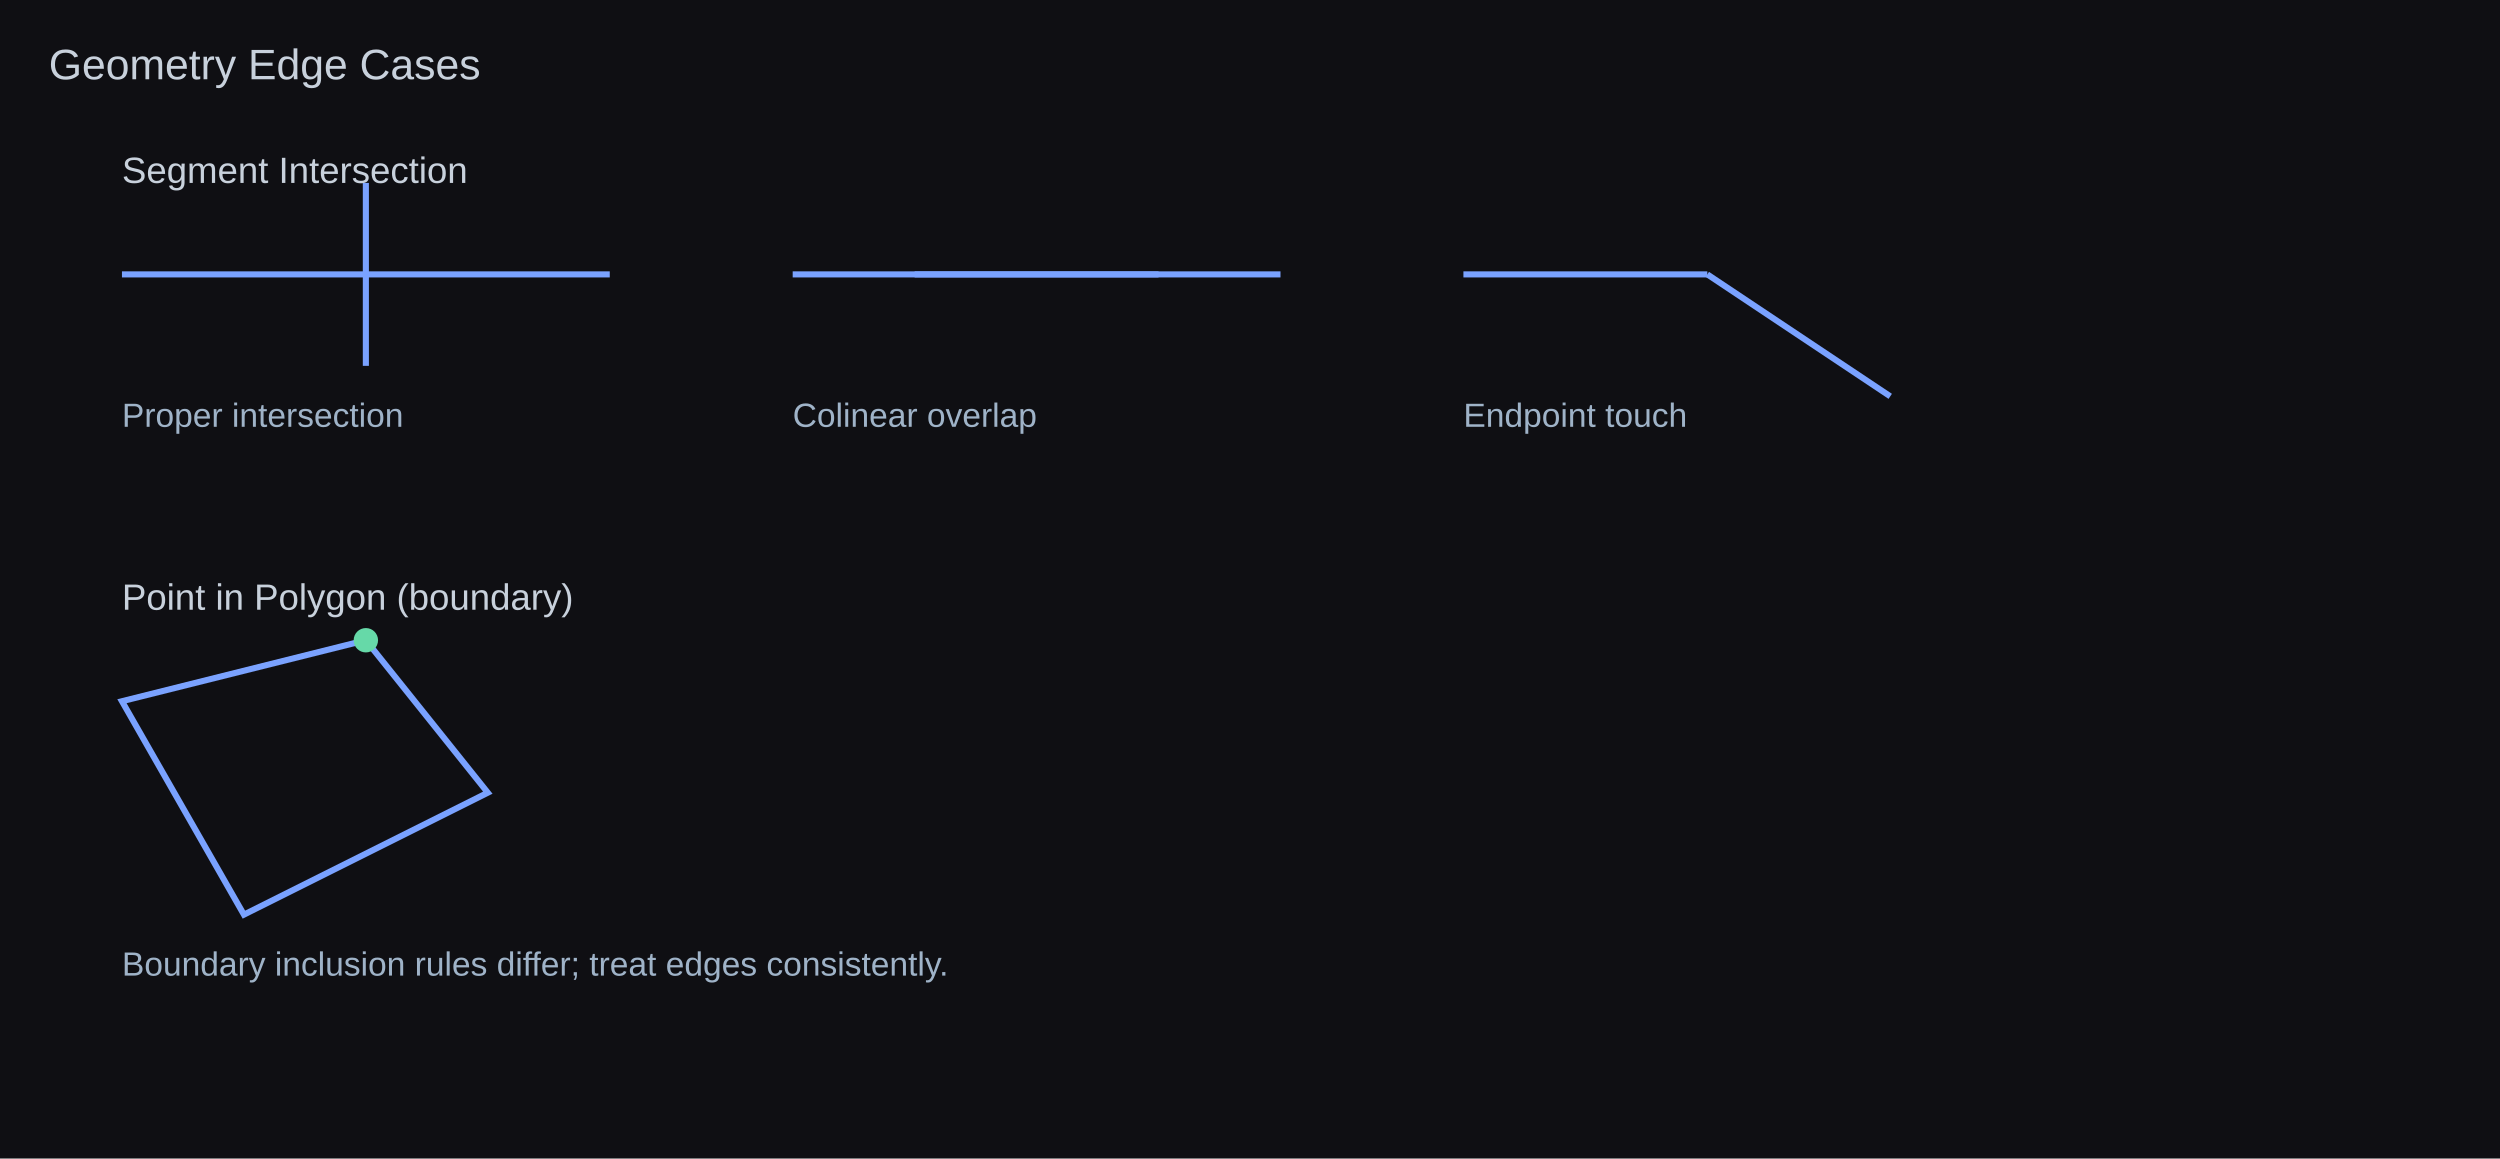
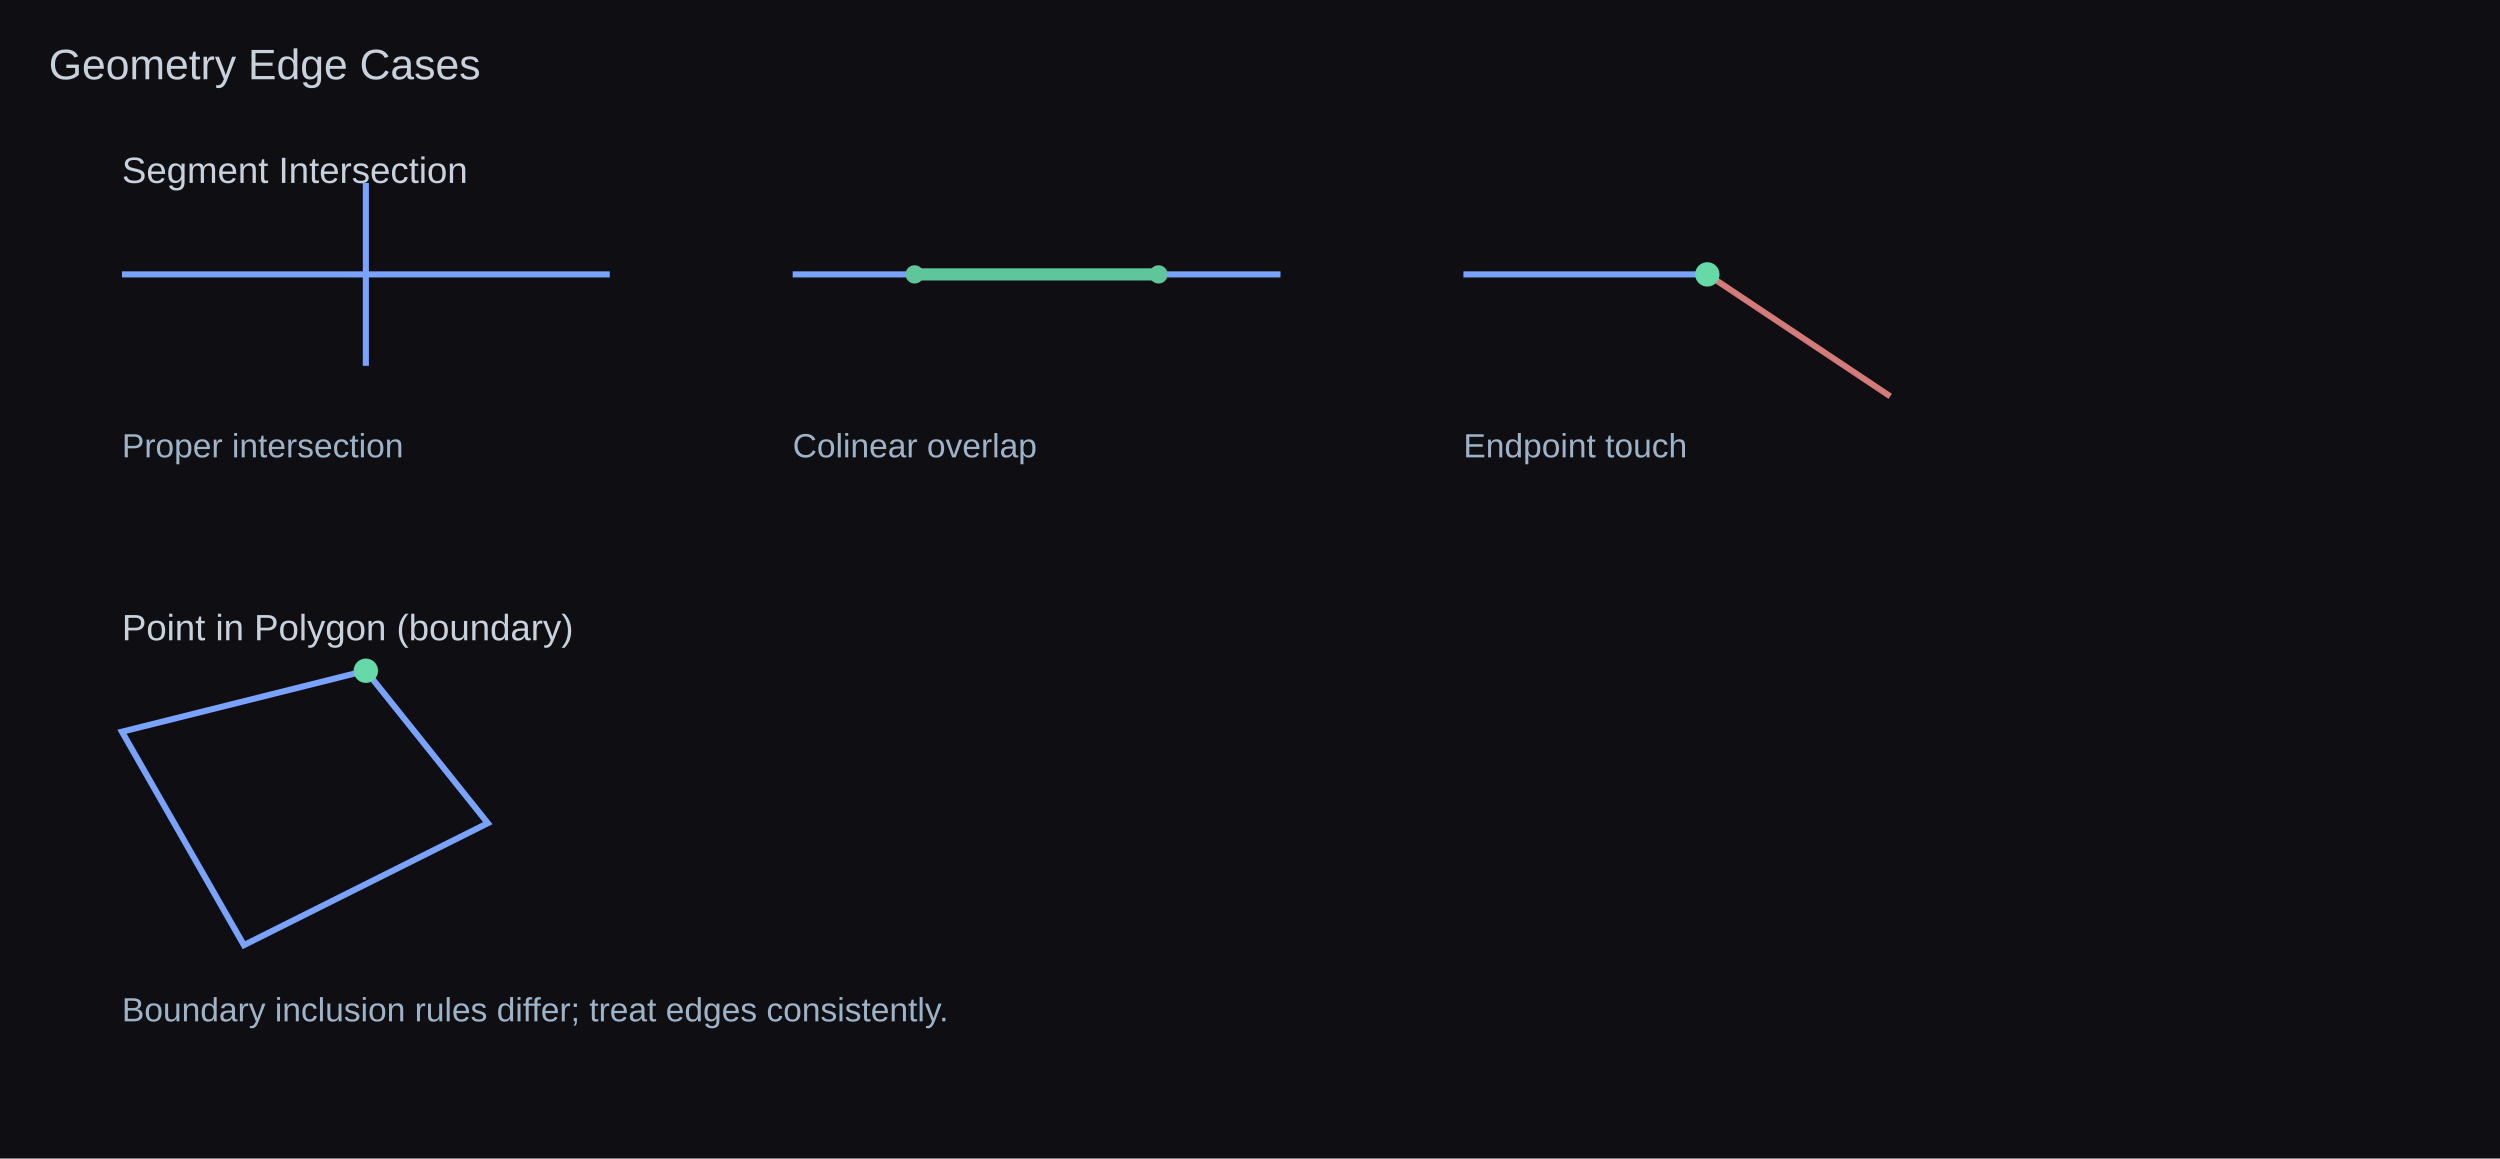
<svg xmlns="http://www.w3.org/2000/svg" width="820" height="380" viewBox="0 0 820 380">
  <rect x="0" y="0" width="820" height="380" fill="#0f0f13" />
  <g font-family="Verdana,Arial,sans-serif" font-size="14" fill="#c8d1dc">
    <text x="16" y="26">Geometry Edge Cases</text>
  </g>
  <g font-family="Verdana,Arial,sans-serif" font-size="12" fill="#c8d1dc">
    <text x="40" y="60">Segment Intersection</text>
  </g>
  <g stroke="#7aa2ff" stroke-width="2">
    <line x1="40" y1="90" x2="200" y2="90" />
    <line x1="120" y1="60" x2="120" y2="120" />
  </g>
  <g font-family="Verdana,Arial,sans-serif" font-size="11" fill="#9fb3c8">
-     <text x="40" y="140">Proper intersection</text>
+     <text x="40" y="150">Proper intersection</text>
  </g>
-   <g stroke="#7aa2ff" stroke-width="2">
-     <line x1="260" y1="90" x2="420" y2="90" />
-     <line x1="300" y1="90" x2="380" y2="90" />
+   <g>
+     <g stroke="#7aa2ff" stroke-width="2">
+       <line x1="260" y1="90" x2="420" y2="90" />
+     </g>
+     <g stroke="#5ec69a" stroke-width="4">
+       <line x1="300" y1="90" x2="380" y2="90" />
+     </g>
+     <g fill="#5ec69a">
+       <circle cx="300" cy="90" r="3" />
+       <circle cx="380" cy="90" r="3" />
+     </g>
  </g>
  <g font-family="Verdana,Arial,sans-serif" font-size="11" fill="#9fb3c8">
-     <text x="260" y="140">Colinear overlap</text>
+     <text x="260" y="150">Colinear overlap</text>
  </g>
-   <g stroke="#7aa2ff" stroke-width="2">
-     <line x1="480" y1="90" x2="560" y2="90" />
-     <line x1="560" y1="90" x2="620" y2="130" />
+   <g>
+     <g stroke="#7aa2ff" stroke-width="2">
+       <line x1="480" y1="90" x2="560" y2="90" />
+     </g>
+     <g stroke="#d57a7a" stroke-width="2">
+       <line x1="560" y1="90" x2="620" y2="130" />
+     </g>
+     <g fill="#66d9a8">
+       <circle cx="560" cy="90" r="4" />
+     </g>
  </g>
  <g font-family="Verdana,Arial,sans-serif" font-size="11" fill="#9fb3c8">
-     <text x="480" y="140">Endpoint touch</text>
+     <text x="480" y="150">Endpoint touch</text>
  </g>
  <g font-family="Verdana,Arial,sans-serif" font-size="12" fill="#c8d1dc">
-     <text x="40" y="200">Point in Polygon (boundary)</text>
+     <text x="40" y="210">Point in Polygon (boundary)</text>
  </g>
  <g fill="none" stroke="#7aa2ff" stroke-width="2">
-     <polygon points="40,230 120,210 160,260 80,300" />
+     <polygon points="40,240 120,220 160,270 80,310" />
  </g>
  <g fill="#66d9a8">
-     <circle cx="120" cy="210" r="4" />
+     <circle cx="120" cy="220" r="4" />
  </g>
  <g font-family="Verdana,Arial,sans-serif" font-size="11" fill="#9fb3c8">
-     <text x="40" y="320">Boundary inclusion rules differ; treat edges consistently.</text>
+     <text x="40" y="335">Boundary inclusion rules differ; treat edges consistently.</text>
  </g>
</svg>
